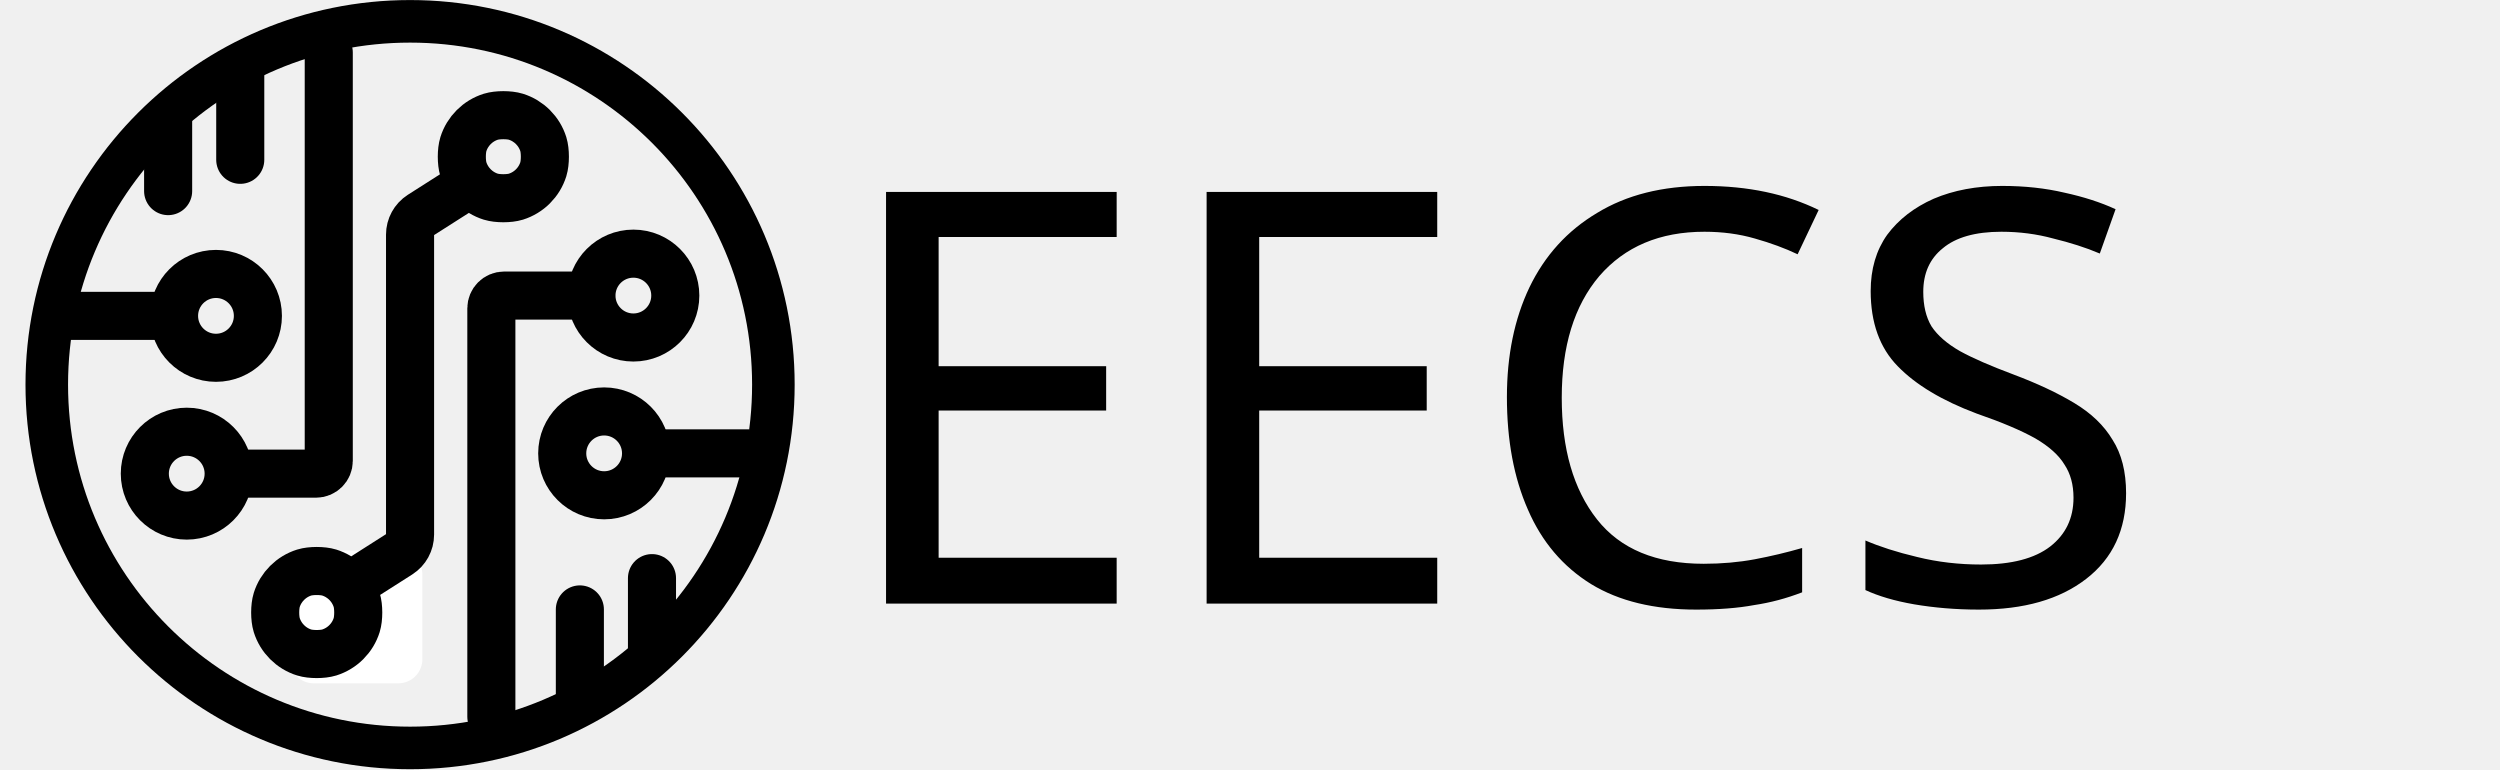
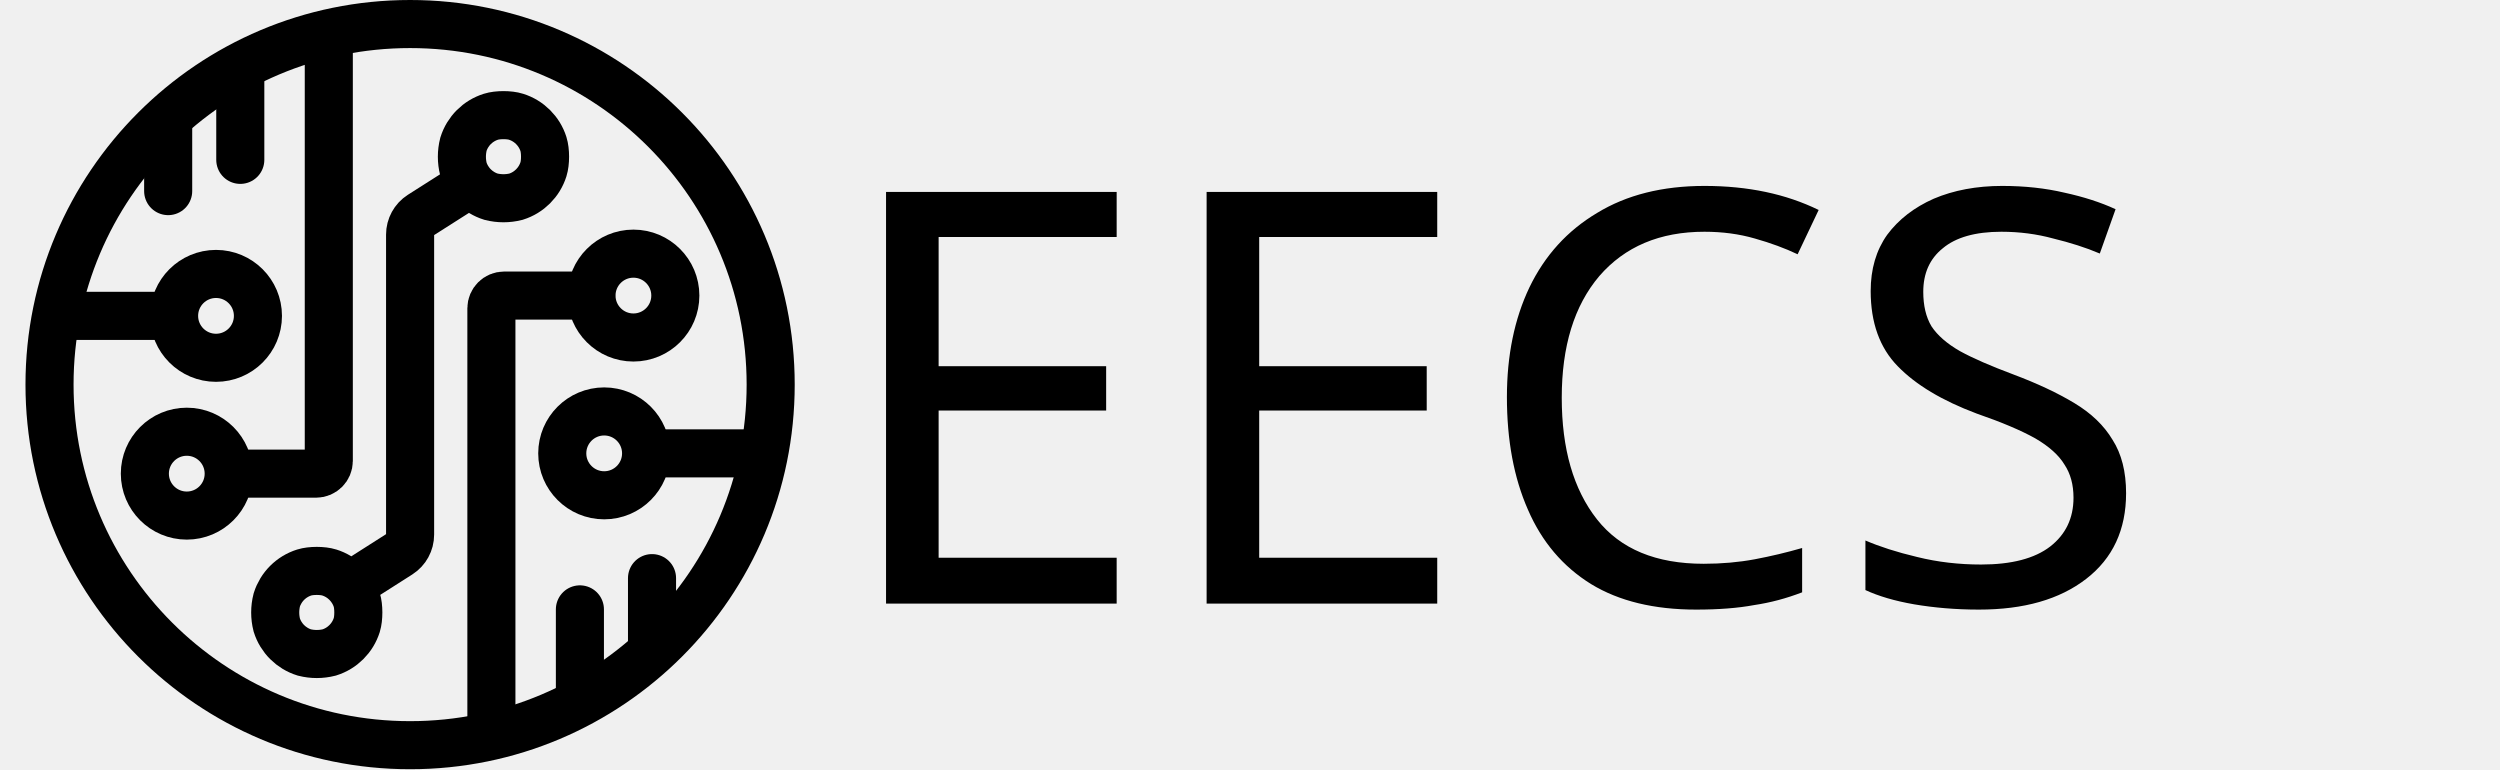
- <svg xmlns="http://www.w3.org/2000/svg" xmlns:xlink="http://www.w3.org/1999/xlink" width="52mm" height="16mm" version="1.1" viewBox="0 0 52 16">
-   <g transform="translate(.52917)">
-     <circle transform="matrix(1.0176 0 0 1.0176 -.077304 -.077304)" cx="7.938" cy="7.938" r="7.426" fill="none" stroke="#000" stroke-width=".87" />
-     <g id="g6695">
-       <circle cx="3.963" cy="6.57" r=".872" fill="none" stroke="#000" stroke-linecap="round" />
-       <path d="m0.938 6.57h1.807" fill="none" stroke="#000" />
-       <path d="m2.968 2.354v-0.101 1.722" fill="none" stroke="#000" stroke-linecap="round" />
-       <path d="m4.468 1.704v-0.156 1.776" fill="none" stroke="#000" stroke-linecap="round" />
-       <path d="m6.309 1.091v8.496a0.265 0.265 135 0 1-0.265 0.265h-1.808" fill="none" stroke="#000" stroke-linecap="round" />
-       <circle cx="3.355" cy="9.852" r=".872" fill="none" stroke="#000" stroke-linecap="round" />
+ <svg xmlns="http://www.w3.org/2000/svg" xmlns:xlink="http://www.w3.org/1999/xlink" width="52mm" height="16mm" viewBox="0 0 52 16">
+   <text style="line-height:1.25" x="17.274" y="12.556" font-weight="400" font-size="11.994" font-family="sans-serif" stroke-width=".265">
+     <tspan x="17.274" y="12.556" style="-inkscape-font-specification:'BIZ UDPGothic'" font-family="BIZ UDPGothic">EECS</tspan>
+   </text>
+   <g transform="translate(.53)" stroke="#000">
+     <circle cy="8" cx="8" r="7.5" fill="none" />
+     <g stroke-linecap="round">
+       <g id="a" fill="none">
+         <circle cx="3.963" cy="6.57" r=".872" />
+         <path d="M.938 6.57h1.807M2.968 2.354v-.101 1.722M4.468 1.704v-.156 1.777" />
+         <g>
+           <path d="M6.309 1.091v8.497a.265.265 135 01-.265.264H4.236" />
+           <circle cx="3.355" cy="9.852" r=".872" />
+         </g>
+       </g>
+       <path d="M9.265 3.81l-1.042.663A.482.482 0 008 4.88v6.24a.482.482 0 01-.223.407l-1.042.664M9.11 2.999a.874.874 0 01.572-.571c.139-.044.382-.044.52 0 .273.085.487.3.572.57.044.14.044.383 0 .522a.874.874 0 01-.571.571 1.058 1.058 0 01-.521 0 .874.874 0 01-.572-.57 1.058 1.058 0 010-.522zM6.891 13a.874.874 0 01-.572.571 1.058 1.058 0 01-.52 0 .874.874 0 01-.572-.57 1.058 1.058 0 010-.522.874.874 0 01.571-.571c.14-.044.382-.044.521 0 .272.085.487.3.572.57.043.14.043.383 0 .522z" fill="none" />
+       <use xlink:href="#a" width="100%" height="100%" transform="rotate(180 8 8)" />
    </g>
-     <rect x="5.995" y="11.952" width="1.761" height="1.761" fill="none" stroke="#fff" stroke-linecap="round" stroke-linejoin="round" />
-     <g transform="rotate(180 7.8265 6.782)">
-       <path d="m6.388 9.755 1.042-0.664c0.139-0.089 0.223-0.242 0.223-0.407l-9e-7 -3.12 9e-7 -3.12c0-0.165 0.084-0.318 0.223-0.407l1.042-0.664m-2.374 9.192c-0.085 0.272-0.3 0.486-0.571 0.571-0.139 0.043-0.382 0.043-0.521 4e-6 -0.272-0.085-0.486-0.3-0.571-0.571-0.043-0.139-0.043-0.382-4.4e-6 -0.521 0.085-0.272 0.3-0.486 0.571-0.571 0.139-0.043 0.382-0.043 0.521-4.5e-6 0.272 0.085 0.486 0.3 0.571 0.571 0.043 0.139 0.043 0.382 4.5e-6 0.521zm2.219-10.002c0.085-0.272 0.3-0.486 0.571-0.571 0.139-0.043 0.382-0.043 0.521-4.41e-6 0.272 0.085 0.486 0.3 0.571 0.571 0.043 0.139 0.043 0.382 4e-6 0.521-0.085 0.272-0.3 0.486-0.571 0.571-0.139 0.043-0.382 0.043-0.521 4.5e-6 -0.272-0.085-0.486-0.3-0.571-0.571-0.043-0.139-0.043-0.382-4.4e-6 -0.521z" fill="none" stroke="#000" />
-     </g>
-     <use transform="rotate(180 8 8)" width="100%" height="100%" xlink:href="#g6695" />
  </g>
-   <text x="17.274" y="12.556" fill="#000000" font-family="sans-serif" font-size="11.994px" stroke-width=".265" style="line-height:1.25" xml:space="preserve">
-     <tspan x="17.274" y="12.556" font-family="'BIZ UDPGothic'" font-size="11.994px" stroke-width=".265">EECS</tspan>
-   </text>
</svg>
